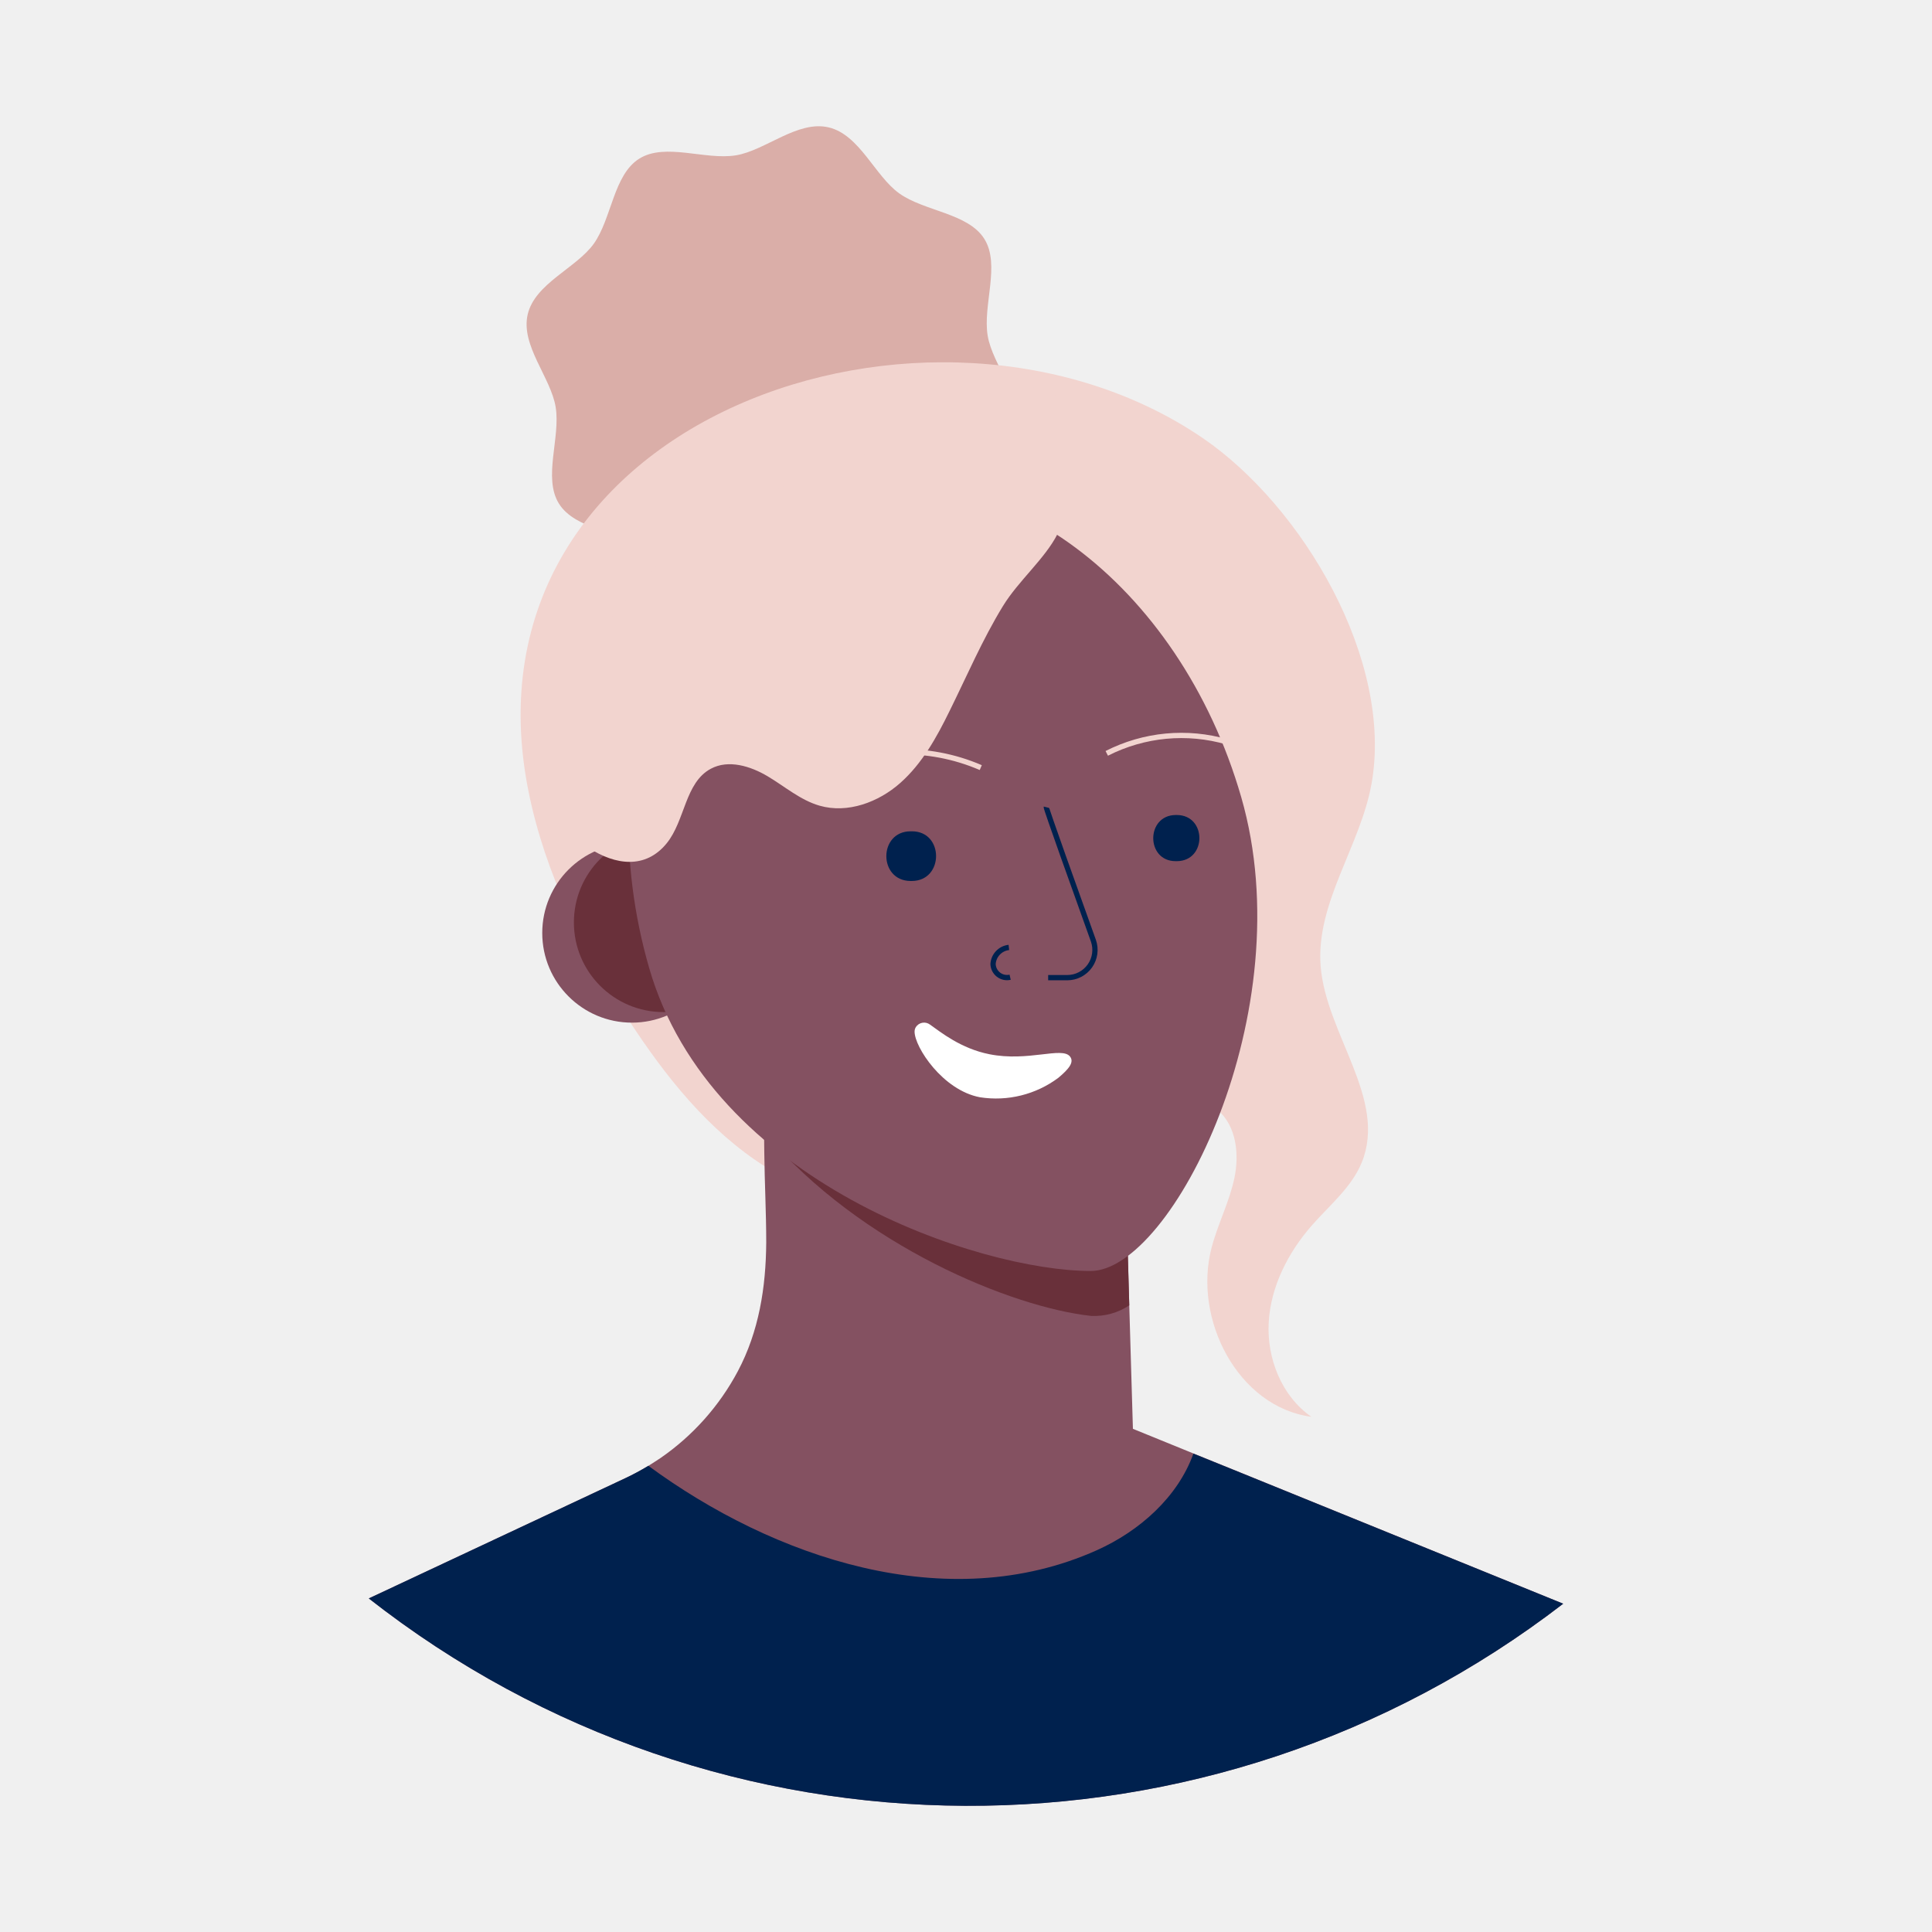
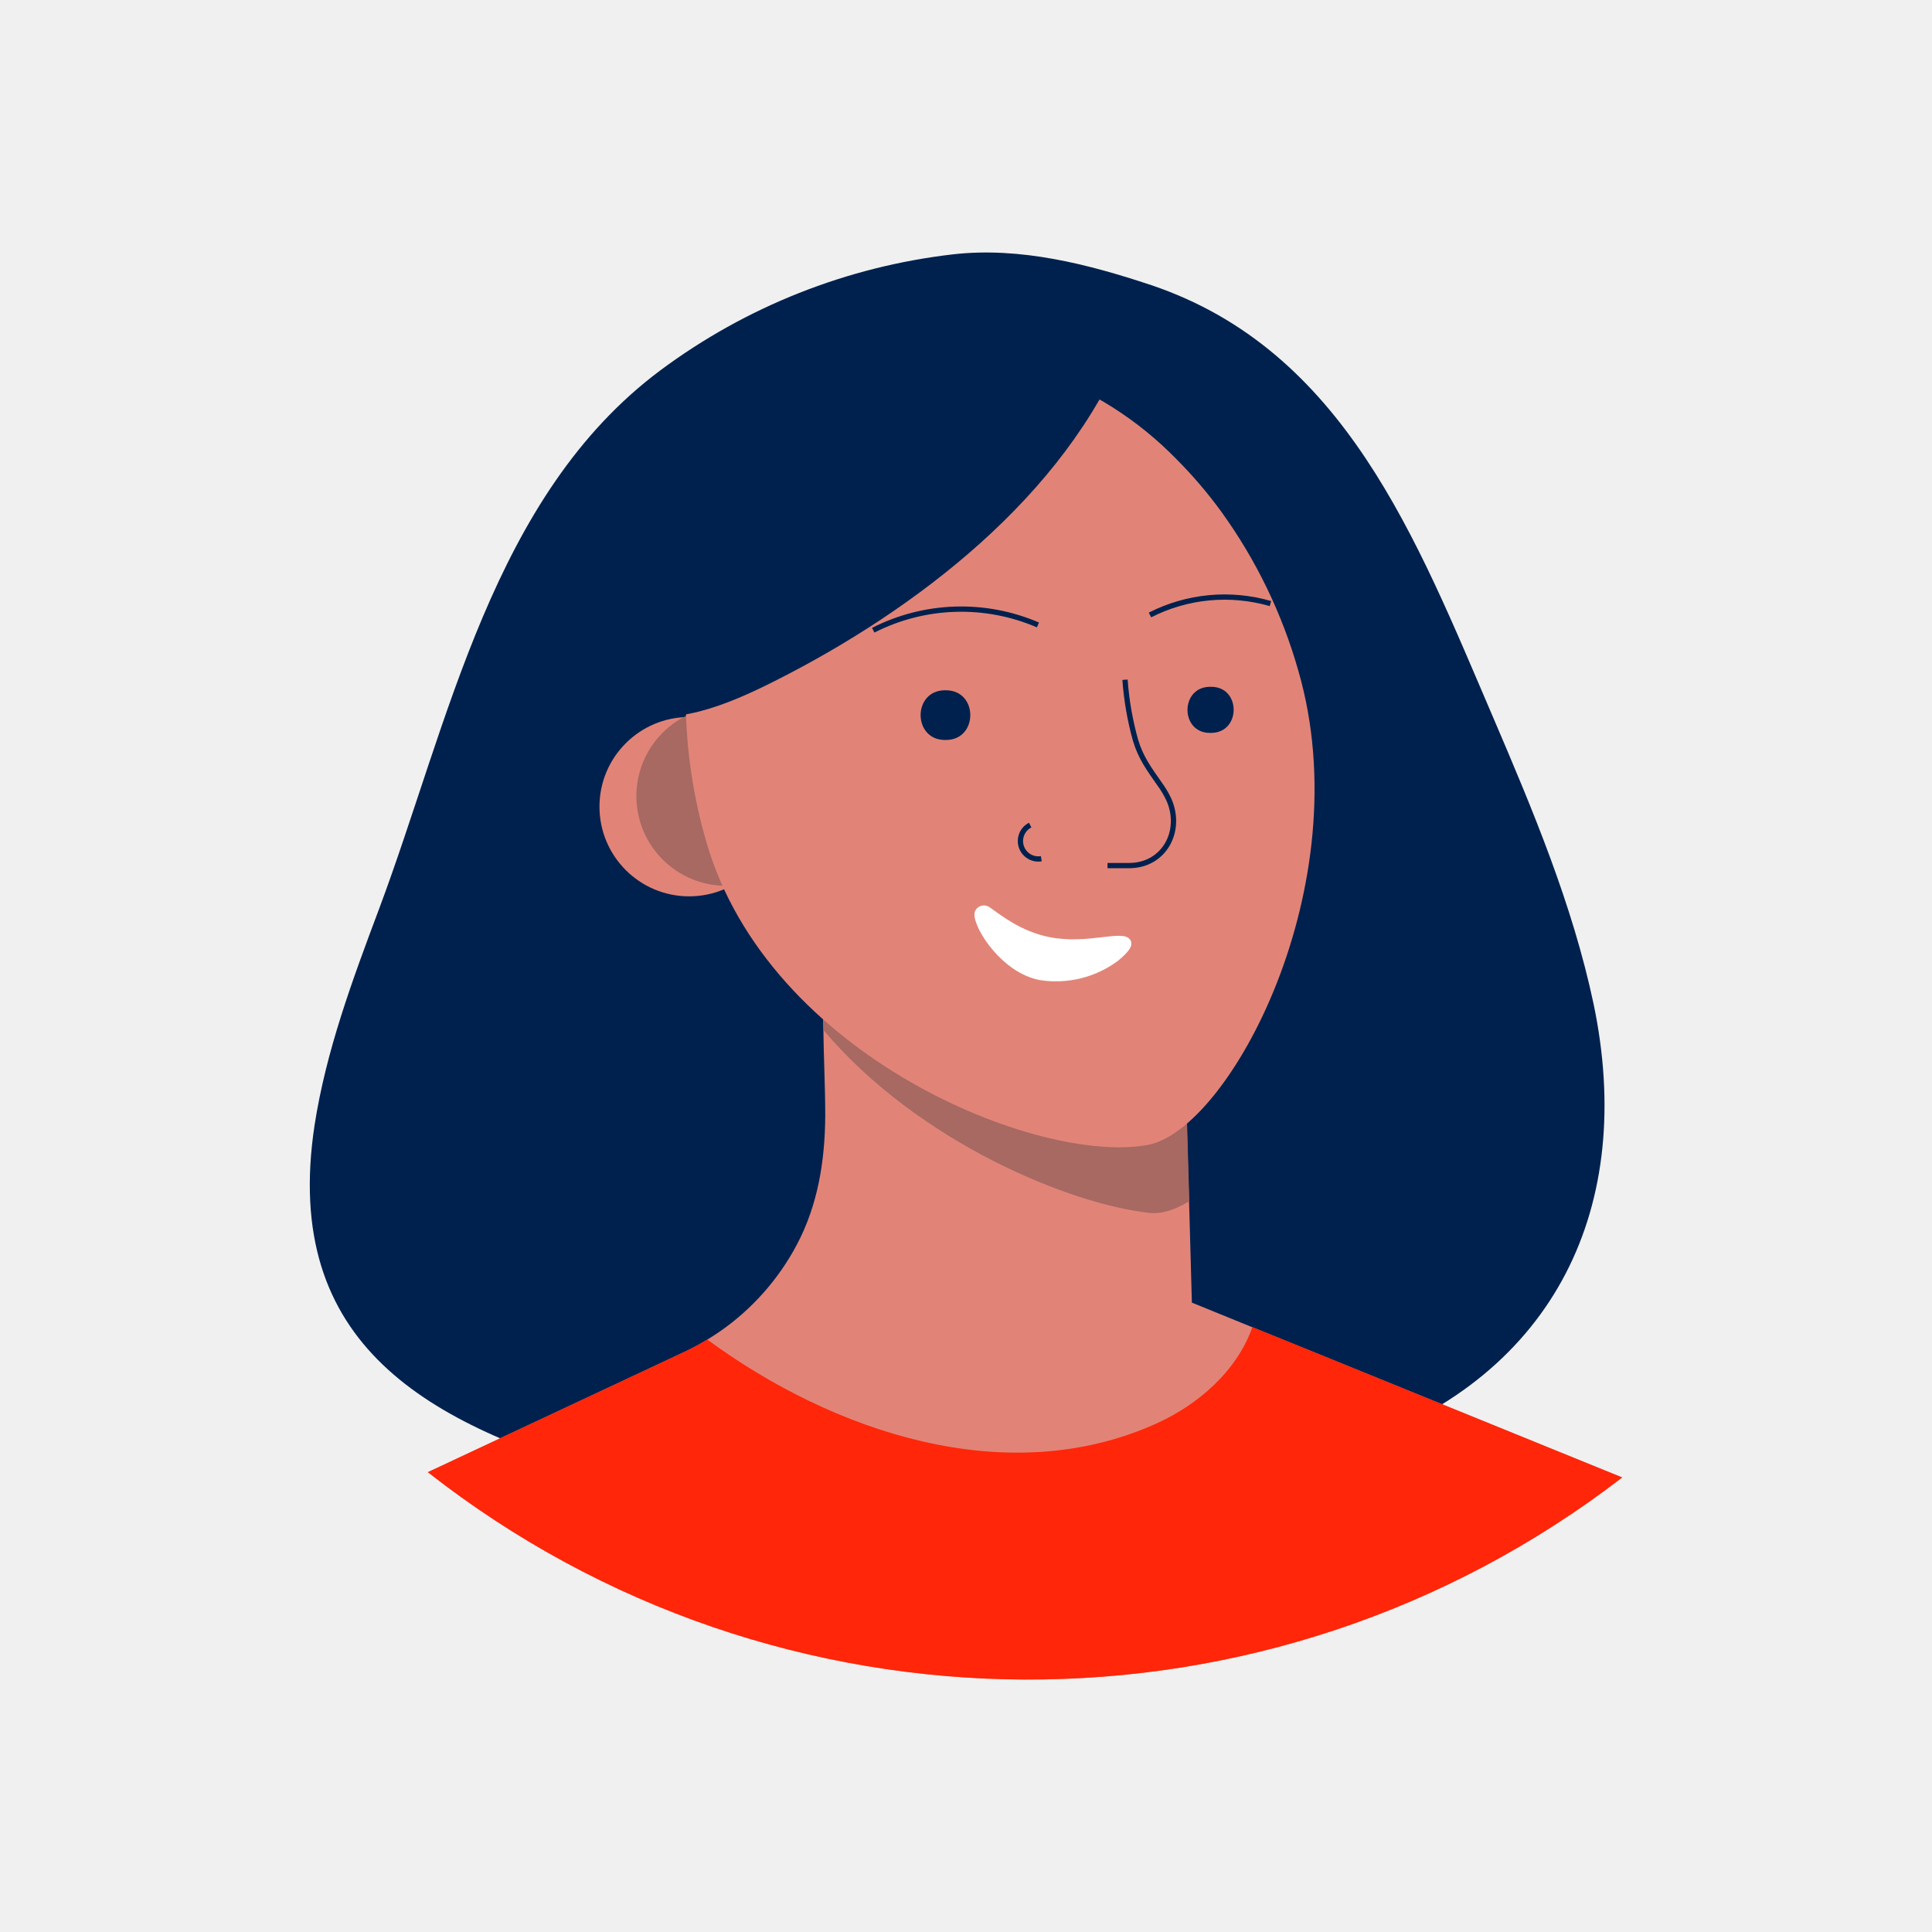
<svg xmlns="http://www.w3.org/2000/svg" width="800px" height="800px" viewBox="0 0 366.34 366.34" id="Layer_1" data-name="Layer 1">
  <defs>
-     <style>.cls-1{fill:#daaea8;}.cls-2{fill:#f2d4cf;}.cls-3{fill:#845161;}.cls-4{fill:#69303a;}.cls-5{fill:#00214e;}.cls-6,.cls-7{fill:none;stroke-miterlimit:10;}.cls-6{stroke:#00214e;}.cls-7{stroke:#f2d4cf;}.cls-8{fill:#ffffff;}</style>
+     <style>.cls-1{fill:#00214e;}.cls-2{fill:#e18477;}.cls-3{fill:#a76962;}.cls-4{fill:#ff2609;}.cls-5{fill:none;stroke:#00214e;stroke-miterlimit:10;}.cls-6{fill:#ffffff;}</style>
  </defs>
-   <path class="cls-1" d="M192.58,81.19c-1.37,5.88-9.21,8.78-12.52,13.39-3.43,4.79-3.73,13.1-8.66,16.16s-12.51-.34-18.32.62c-5.6.93-11.67,6.68-17.54,5.31s-8.78-9.21-13.4-12.52c-4.78-3.43-13.1-3.74-16.16-8.66s.34-12.51-.62-18.32c-.92-5.61-6.67-11.67-5.3-17.55s9.21-8.78,12.52-13.39c3.43-4.79,3.73-13.1,8.66-16.16s12.51.34,18.32-.62c5.6-.93,11.67-6.67,17.55-5.3s8.77,9.2,13.39,12.51c4.78,3.43,13.1,3.74,16.16,8.66s-.34,12.52.62,18.33C188.21,69.25,194,75.32,192.58,81.19Z" />
-   <path class="cls-2" d="M210.4,216c-2.52,3-4.7,6.28-7.27,9.23-13.62,15.66-43.29,5.37-58-4-10.83-6.85-19-17.18-26-27.94-8.6-13.27-15.79-27.7-18.91-43.2C85.93,79.1,177,48.22,228.07,83.07c19,13,36.17,42.16,32,65.53-2.13,11.86-10.56,22.53-9.66,34.54,1,12.94,12.69,25.27,7.8,37.29-1.92,4.7-6.06,8.06-9.41,11.87-4.53,5.15-7.84,11.59-8.23,18.43s2.45,14,8.09,17.92c-13.93-1.86-22.51-18.54-18.91-32.12,1.18-4.46,3.36-8.62,4.31-13.14s.39-9.77-3.06-12.83c-4.43-3.93-11.65-2.44-16.3,1.22A30.41,30.41,0,0,0,210.4,216Z" />
-   <path class="cls-3" d="M296.41,304.09a184.58,184.58,0,0,1-226.48-1l48.66-22.81a47.6,47.6,0,0,0,4.35-2.33c.38-.23.75-.46,1.12-.71s.79-.5,1.18-.77A46.57,46.57,0,0,0,139.91,260c4-7.54,5.32-15.88,5.38-24.38,0-5.73-.31-11.44-.37-17.18q-.06-4.75-.1-9.51l.19.1,1.79.93,5.2,2.68,30.29,5.15,31.12,5.31.72,24.45.22,7.51.47,15.87,11.47,4.67,9,3.65Z" />
-   <path class="cls-4" d="M214.13,247.52a12,12,0,0,1-7.23,2c-14.79-1.59-43.64-13.18-61.8-34.63q0-1.58-.06-3.15l0-2.79,1.79.93,5.2,2.68,30.29,5.15,31.12,5.31Z" />
-   <path class="cls-5" d="M296.41,304.09a184.56,184.56,0,0,1-226.48-1l48.66-22.81a47.68,47.68,0,0,0,4.35-2.34c23.68,17.41,56.64,28.75,85.06,16,8.06-3.62,15.33-10.05,18.29-18.31l9,3.64Z" />
-   <circle class="cls-3" cx="119.82" cy="176.91" r="17" />
-   <circle class="cls-4" cx="125.82" cy="174.91" r="17" />
-   <path class="cls-3" d="M235.36,151.16C247.1,191.85,222.15,241,206.82,241c-21,0-72-16.77-83.73-57.46S127,102.65,158,93.7,223.61,110.48,235.36,151.16Z" />
-   <path class="cls-2" d="M200.54,101.22c-2.4,4.74-7.4,8.86-10.37,13.71-3.89,6.35-6.83,13.25-10.13,19.92-2.45,5-5.19,9.94-9.33,13.61s-10,5.84-15.31,4.31c-3.64-1.05-6.6-3.65-9.85-5.58s-7.43-3.22-10.77-1.42c-4.92,2.64-4.85,9.81-8.37,14.14-8.08,9.93-22.89-3.45-24.67-12.12-2.61-12.67,7.79-23.26,15.35-32,6.3-7.3,14.83-18.44,24.73-20.87.17,0,58-23,58-23,.52,7.73,3.64,19.16,1.77,26.56A13,13,0,0,1,200.54,101.22Z" />
-   <path class="cls-6" d="M198.4,153.06c-.06.24,5.54,15.88,8.93,25.32a5.26,5.26,0,0,1-4.94,7h-3.64" />
-   <path class="cls-7" d="M209.86,142.85a31.18,31.18,0,0,1,22.85-2.16" />
-   <path class="cls-7" d="M154.75,146.55a36.7,36.7,0,0,1,31.22-1" />
-   <path class="cls-5" d="M172.92,157.63c6.1,0,6.1,9.37,0,9.42h-.28c-6.1-.05-6.1-9.38,0-9.42h.28Z" />
-   <path class="cls-5" d="M223.18,154.54c5.66.05,5.66,8.7,0,8.75h-.26c-5.66,0-5.66-8.7,0-8.75h.26Z" />
-   <path class="cls-6" d="M191.3,179.65a3.37,3.37,0,0,0-3,3.15,2.65,2.65,0,0,0,3.24,2.5" />
-   <path class="cls-8" d="M173.65,194.77a1.86,1.86,0,0,1,2.68-.5c2.07,1.46,5.88,4.56,11.28,5.63,7.36,1.47,13.74-1.48,15.27.42.86,1.07-.19,2.37-2.2,4.05a19.75,19.75,0,0,1-14.86,3.69c-7.08-1.33-12.4-9.53-12.4-12.44A1.68,1.68,0,0,1,173.65,194.77Z" />
+   <path class="cls-1" d="M218.31,54.07c-12-4-24.85-7.28-37.54-5.85a115,115,0,0,0-55.55,22C93.33,94,85.13,137,71.81,172.53c-5,13.33-10,26.79-12.17,40.87-6.32,41.77,21.57,56.83,57.72,67.09,45.55,12.93,95.4,9.07,139.81-6.53,37.83-13.29,53-45.33,45-83.6-4-18.88-11.54-36.8-19.14-54.55C268.57,102.13,254.9,66.42,218.31,54.07Z" />
+   <path class="cls-2" d="M307.6,280.15a184.58,184.58,0,0,1-226.48-1l48.66-22.81a47.68,47.68,0,0,0,4.35-2.34l1.12-.7c.4-.25.79-.51,1.18-.78A46.54,46.54,0,0,0,151.1,236c4-7.55,5.32-15.88,5.38-24.38,0-5.73-.31-11.44-.37-17.18q-.06-4.75-.1-9.51l2,1,5.2,2.69,30.29,5.15,31.12,5.3.94,32L226,247l11.47,4.67,9,3.64Z" />
+   <path class="cls-3" d="M225.51,227.76c-2.72,1.68-5.29,2.47-7.54,2.23-14.79-1.59-43.64-13.18-61.8-34.63q0-1.58-.06-3.15-.06-4.76-.1-9.51l2,1,5.2,2.69,30.29,5.15,31.12,5.3Z" />
+   <path class="cls-4" d="M307.6,280.15a184.58,184.58,0,0,1-226.48-1l48.66-22.81q2.25-1.06,4.35-2.33c23.68,17.41,56.64,28.74,85.06,15.95,8.06-3.62,15.33-10,18.29-18.31l9,3.64Z" />
+   <circle class="cls-2" cx="130.67" cy="152.96" r="17" />
+   <circle class="cls-3" cx="137.67" cy="150.96" r="17" />
+   <path class="cls-2" d="M217.67,217.09c-20.64,3.86-72-16.78-83.74-57.46a98.14,98.14,0,0,1-3.9-26.07c0-1.73,0-3.45.08-5.15,1.28-28.34,15.78-52,38.69-58.65,1.32-.38,2.65-.7,4-1a47.86,47.86,0,0,1,24,1.68,66.87,66.87,0,0,1,26.32,16.67,84.09,84.09,0,0,1,8.52,10,96.4,96.4,0,0,1,14.54,30.05C258,167.9,233.08,214.22,217.67,217.09Z" />
+   <path class="cls-5" d="M213.32,128.89a58,58,0,0,0,2,11.49c1,3.31,2.52,5.36,4.52,8.22a17.7,17.7,0,0,1,1.79,3c2.65,5.94-.86,12.53-7.54,12.53H210" />
+   <path class="cls-5" d="M195.34,156.45a3.4,3.4,0,0,0,2.11,6.38" />
+   <path class="cls-5" d="M218.05,116.61a31.19,31.19,0,0,1,22.85-2.16" />
+   <path class="cls-5" d="M165.58,119.5a36.76,36.76,0,0,1,31.23-1" />
+   <path class="cls-1" d="M210.21,64.69c-9.92-1.93-21.82-1.59-31.55-1.47-5.31.06-10.69.4-15.75,2-14,4.51-23.11,18-28.79,31.6-1.45,3.47-16.44,38-16.11,38.07,9.6,3.12,19.88-1.22,28.89-5.75,26.74-13.47,55.12-35.12,66.62-63.74C212.45,65.16,211.34,64.91,210.21,64.69Z" />
+   <path class="cls-6" d="M185,172.55a1.86,1.86,0,0,1,2.68-.5c2.08,1.46,5.88,4.56,11.28,5.64,7.36,1.46,13.75-1.48,15.27.41.86,1.07-.19,2.38-2.2,4.05a19.69,19.69,0,0,1-14.86,3.69c-7.08-1.33-12.4-9.53-12.4-12.43A1.72,1.72,0,0,1,185,172.55Z" />
+   <path class="cls-1" d="M179.41,130.89c6.1.05,6.1,9.37,0,9.42h-.27c-6.1-.05-6.1-9.37,0-9.42h.27Z" />
+   <path class="cls-1" d="M229.67,130.23c5.67,0,5.67,8.7,0,8.74h-.25c-5.67,0-5.67-8.7,0-8.74h.25Z" />
</svg>
